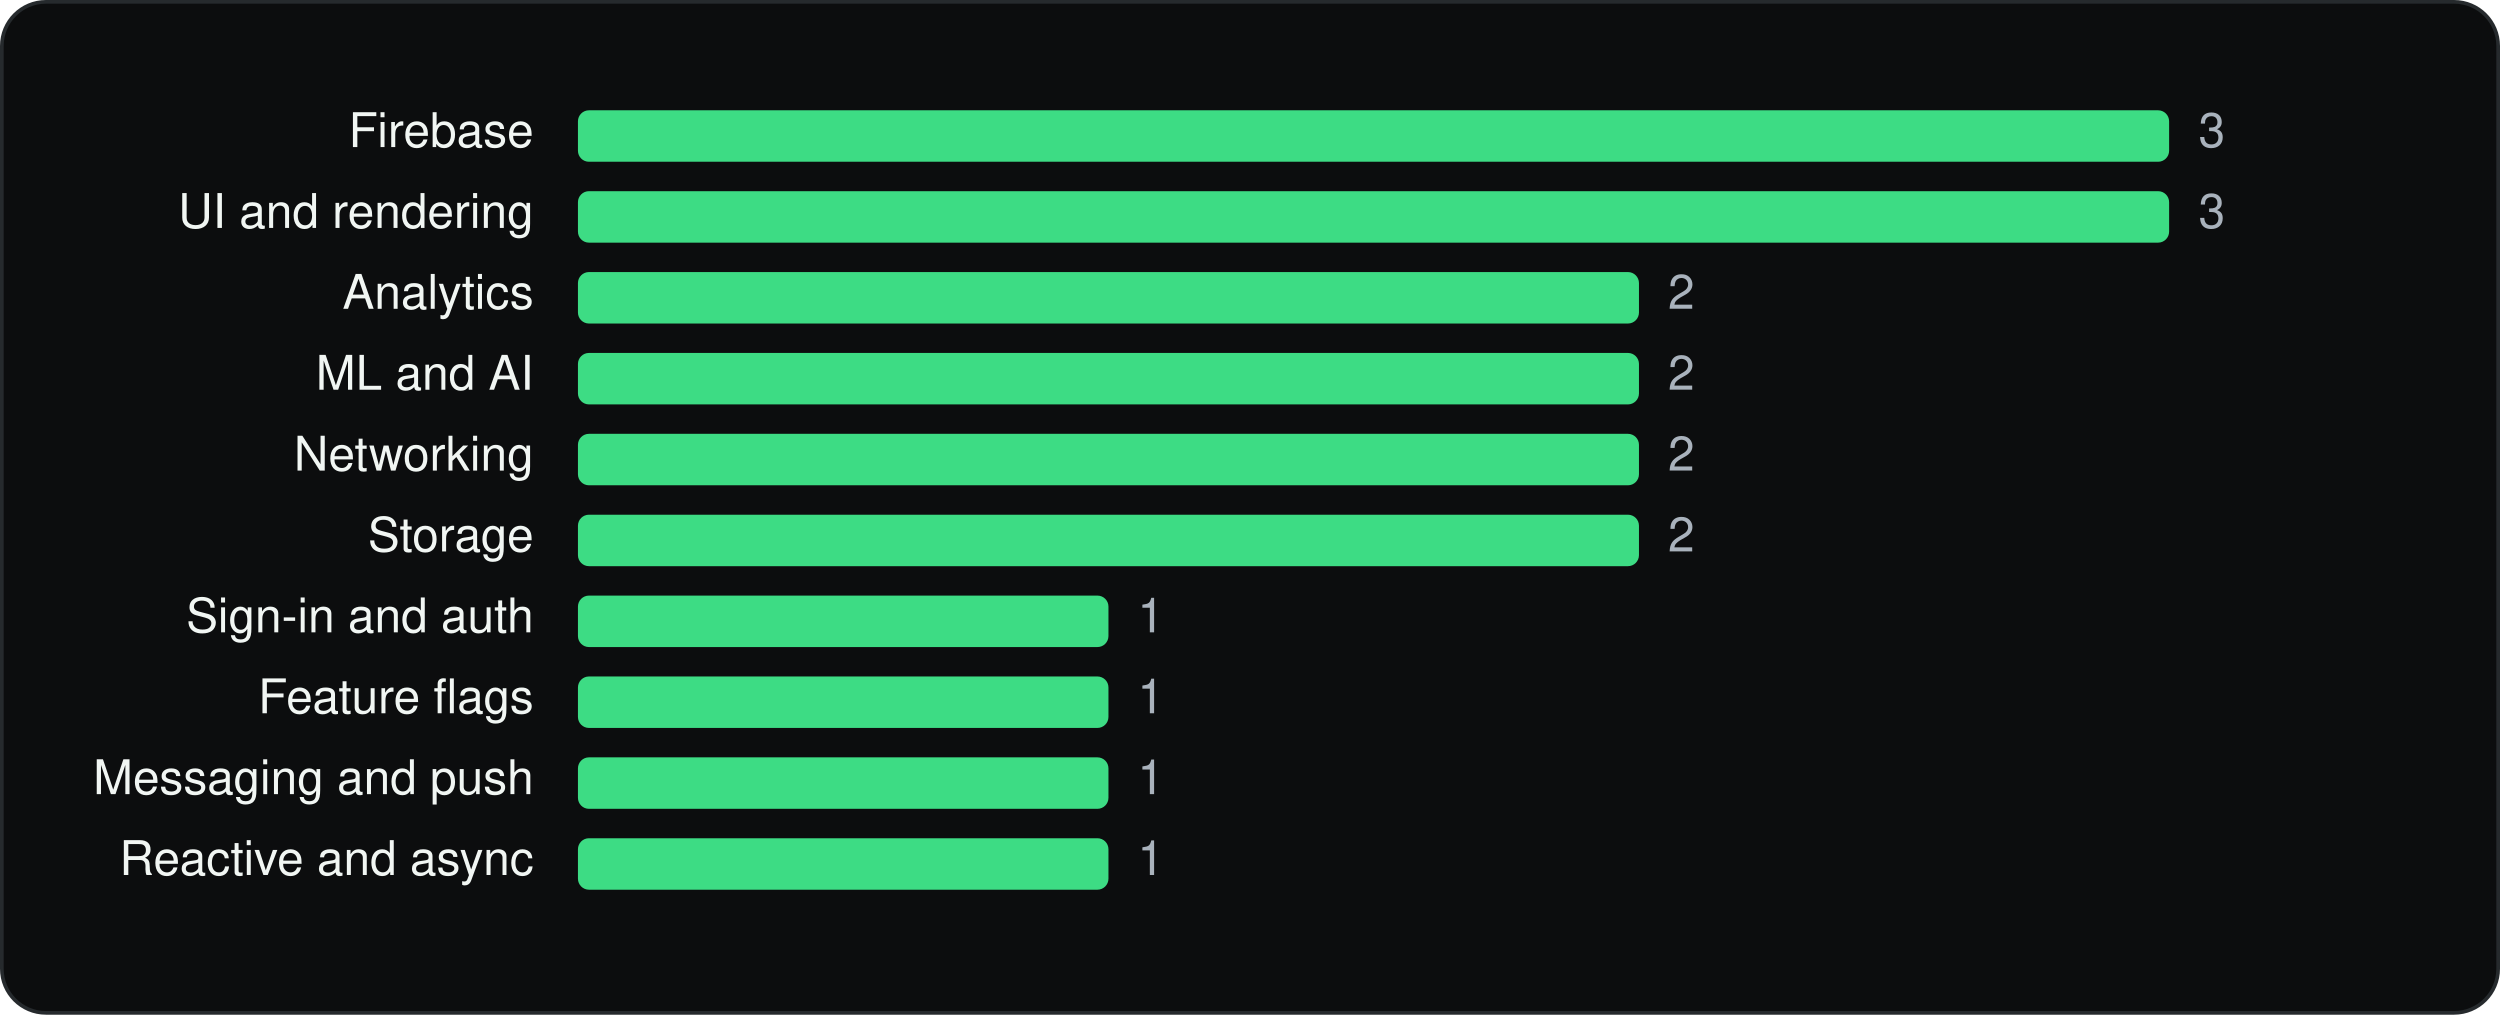
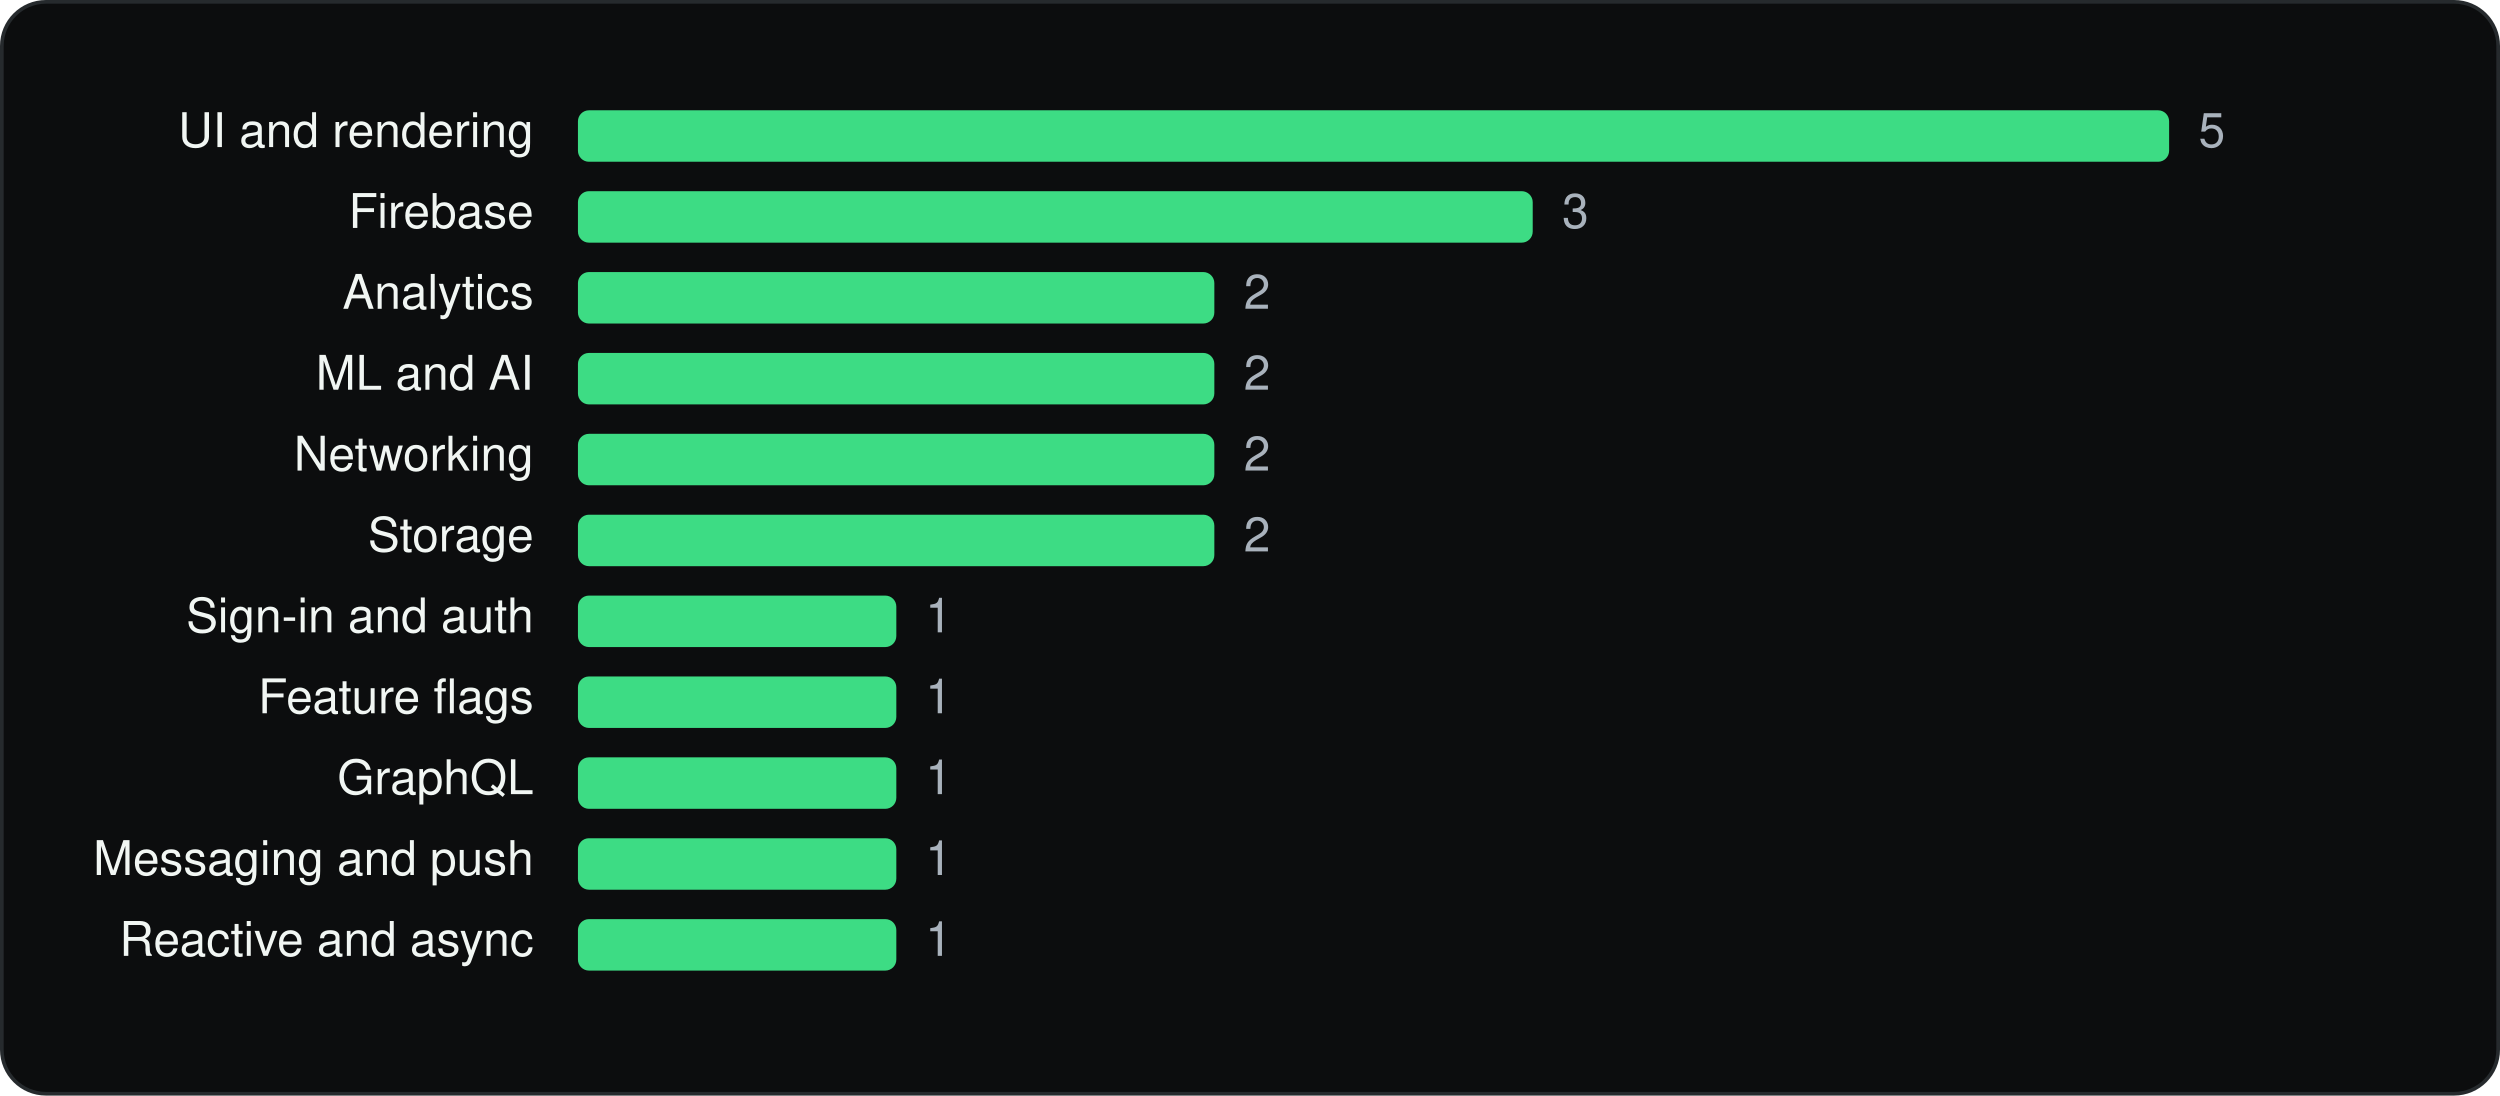
- <svg xmlns="http://www.w3.org/2000/svg" viewBox="0 0 680 276" width="680" height="276" role="img" aria-label="Walgreens Clinical Trials SDKs by category" font-family="Geist, -apple-system, BlinkMacSystemFont, 'Segoe UI', Helvetica, Arial, sans-serif">
-   <rect x="0.5" y="0.5" width="679" height="275" rx="12" fill="#0C0D0E" stroke="#262A2D" />
+ <svg xmlns="http://www.w3.org/2000/svg" viewBox="0 0 680 298" width="680" height="298" role="img" aria-label="Walgreens Clinical Trials SDKs by category" font-family="Geist, -apple-system, BlinkMacSystemFont, 'Segoe UI', Helvetica, Arial, sans-serif">
+   <rect x="0.5" y="0.5" width="679" height="297" rx="12" fill="#0C0D0E" stroke="#262A2D" />
  <g transform="translate(20 20)">
-     <text x="125.16" y="20" font-size="13" text-anchor="end" fill="#F1F6F3">Firebase</text>
+     <text x="125.16" y="20" font-size="13" text-anchor="end" fill="#F1F6F3">UI and rendering</text>
    <rect x="137.2" y="10" width="432.8" height="14" rx="3" fill="#3DDC84" />
-     <text x="578.0" y="20" font-size="13" fill="#A9B2BC">3</text>
-     <text x="125.16" y="42" font-size="13" text-anchor="end" fill="#F1F6F3">UI and rendering</text>
-     <rect x="137.2" y="32" width="432.8" height="14" rx="3" fill="#3DDC84" />
-     <text x="578.0" y="42" font-size="13" fill="#A9B2BC">3</text>
+     <text x="578.0" y="20" font-size="13" fill="#A9B2BC">5</text>
+     <text x="125.16" y="42" font-size="13" text-anchor="end" fill="#F1F6F3">Firebase</text>
+     <rect x="137.2" y="32" width="259.7" height="14" rx="3" fill="#3DDC84" />
+     <text x="404.9" y="42" font-size="13" fill="#A9B2BC">3</text>
    <text x="125.16" y="64" font-size="13" text-anchor="end" fill="#F1F6F3">Analytics</text>
-     <rect x="137.2" y="54" width="288.6" height="14" rx="3" fill="#3DDC84" />
-     <text x="433.7" y="64" font-size="13" fill="#A9B2BC">2</text>
+     <rect x="137.2" y="54" width="173.1" height="14" rx="3" fill="#3DDC84" />
+     <text x="318.3" y="64" font-size="13" fill="#A9B2BC">2</text>
    <text x="125.16" y="86" font-size="13" text-anchor="end" fill="#F1F6F3">ML and AI</text>
-     <rect x="137.2" y="76" width="288.6" height="14" rx="3" fill="#3DDC84" />
-     <text x="433.7" y="86" font-size="13" fill="#A9B2BC">2</text>
+     <rect x="137.2" y="76" width="173.1" height="14" rx="3" fill="#3DDC84" />
+     <text x="318.3" y="86" font-size="13" fill="#A9B2BC">2</text>
    <text x="125.16" y="108" font-size="13" text-anchor="end" fill="#F1F6F3">Networking</text>
-     <rect x="137.2" y="98" width="288.6" height="14" rx="3" fill="#3DDC84" />
-     <text x="433.7" y="108" font-size="13" fill="#A9B2BC">2</text>
+     <rect x="137.2" y="98" width="173.1" height="14" rx="3" fill="#3DDC84" />
+     <text x="318.3" y="108" font-size="13" fill="#A9B2BC">2</text>
    <text x="125.16" y="130" font-size="13" text-anchor="end" fill="#F1F6F3">Storage</text>
-     <rect x="137.2" y="120" width="288.6" height="14" rx="3" fill="#3DDC84" />
-     <text x="433.7" y="130" font-size="13" fill="#A9B2BC">2</text>
+     <rect x="137.2" y="120" width="173.1" height="14" rx="3" fill="#3DDC84" />
+     <text x="318.3" y="130" font-size="13" fill="#A9B2BC">2</text>
    <text x="125.16" y="152" font-size="13" text-anchor="end" fill="#F1F6F3">Sign-in and auth</text>
-     <rect x="137.2" y="142" width="144.3" height="14" rx="3" fill="#3DDC84" />
-     <text x="289.4" y="152" font-size="13" fill="#A9B2BC">1</text>
+     <rect x="137.2" y="142" width="86.6" height="14" rx="3" fill="#3DDC84" />
+     <text x="231.7" y="152" font-size="13" fill="#A9B2BC">1</text>
    <text x="125.16" y="174" font-size="13" text-anchor="end" fill="#F1F6F3">Feature flags</text>
-     <rect x="137.2" y="164" width="144.3" height="14" rx="3" fill="#3DDC84" />
-     <text x="289.4" y="174" font-size="13" fill="#A9B2BC">1</text>
-     <text x="125.16" y="196" font-size="13" text-anchor="end" fill="#F1F6F3">Messaging and push</text>
-     <rect x="137.2" y="186" width="144.3" height="14" rx="3" fill="#3DDC84" />
-     <text x="289.4" y="196" font-size="13" fill="#A9B2BC">1</text>
-     <text x="125.16" y="218" font-size="13" text-anchor="end" fill="#F1F6F3">Reactive and async</text>
-     <rect x="137.2" y="208" width="144.3" height="14" rx="3" fill="#3DDC84" />
-     <text x="289.4" y="218" font-size="13" fill="#A9B2BC">1</text>
+     <rect x="137.2" y="164" width="86.6" height="14" rx="3" fill="#3DDC84" />
+     <text x="231.7" y="174" font-size="13" fill="#A9B2BC">1</text>
+     <text x="125.16" y="196" font-size="13" text-anchor="end" fill="#F1F6F3">GraphQL</text>
+     <rect x="137.2" y="186" width="86.6" height="14" rx="3" fill="#3DDC84" />
+     <text x="231.7" y="196" font-size="13" fill="#A9B2BC">1</text>
+     <text x="125.16" y="218" font-size="13" text-anchor="end" fill="#F1F6F3">Messaging and push</text>
+     <rect x="137.2" y="208" width="86.6" height="14" rx="3" fill="#3DDC84" />
+     <text x="231.7" y="218" font-size="13" fill="#A9B2BC">1</text>
+     <text x="125.16" y="240" font-size="13" text-anchor="end" fill="#F1F6F3">Reactive and async</text>
+     <rect x="137.2" y="230" width="86.6" height="14" rx="3" fill="#3DDC84" />
+     <text x="231.7" y="240" font-size="13" fill="#A9B2BC">1</text>
  </g>
</svg>
